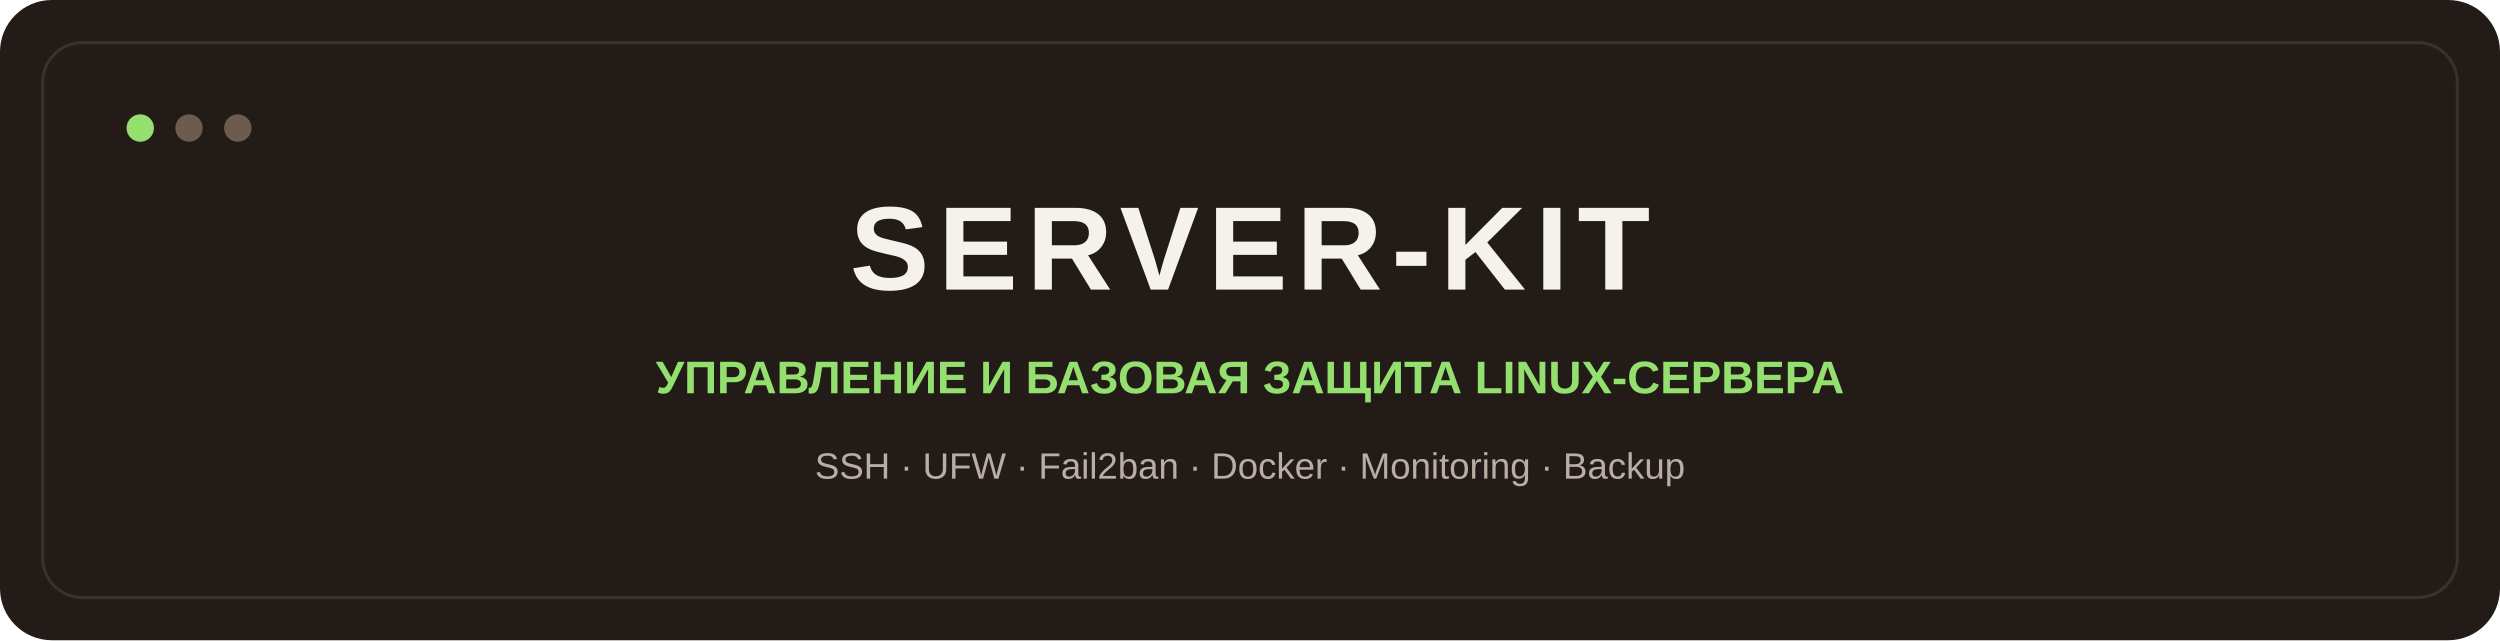
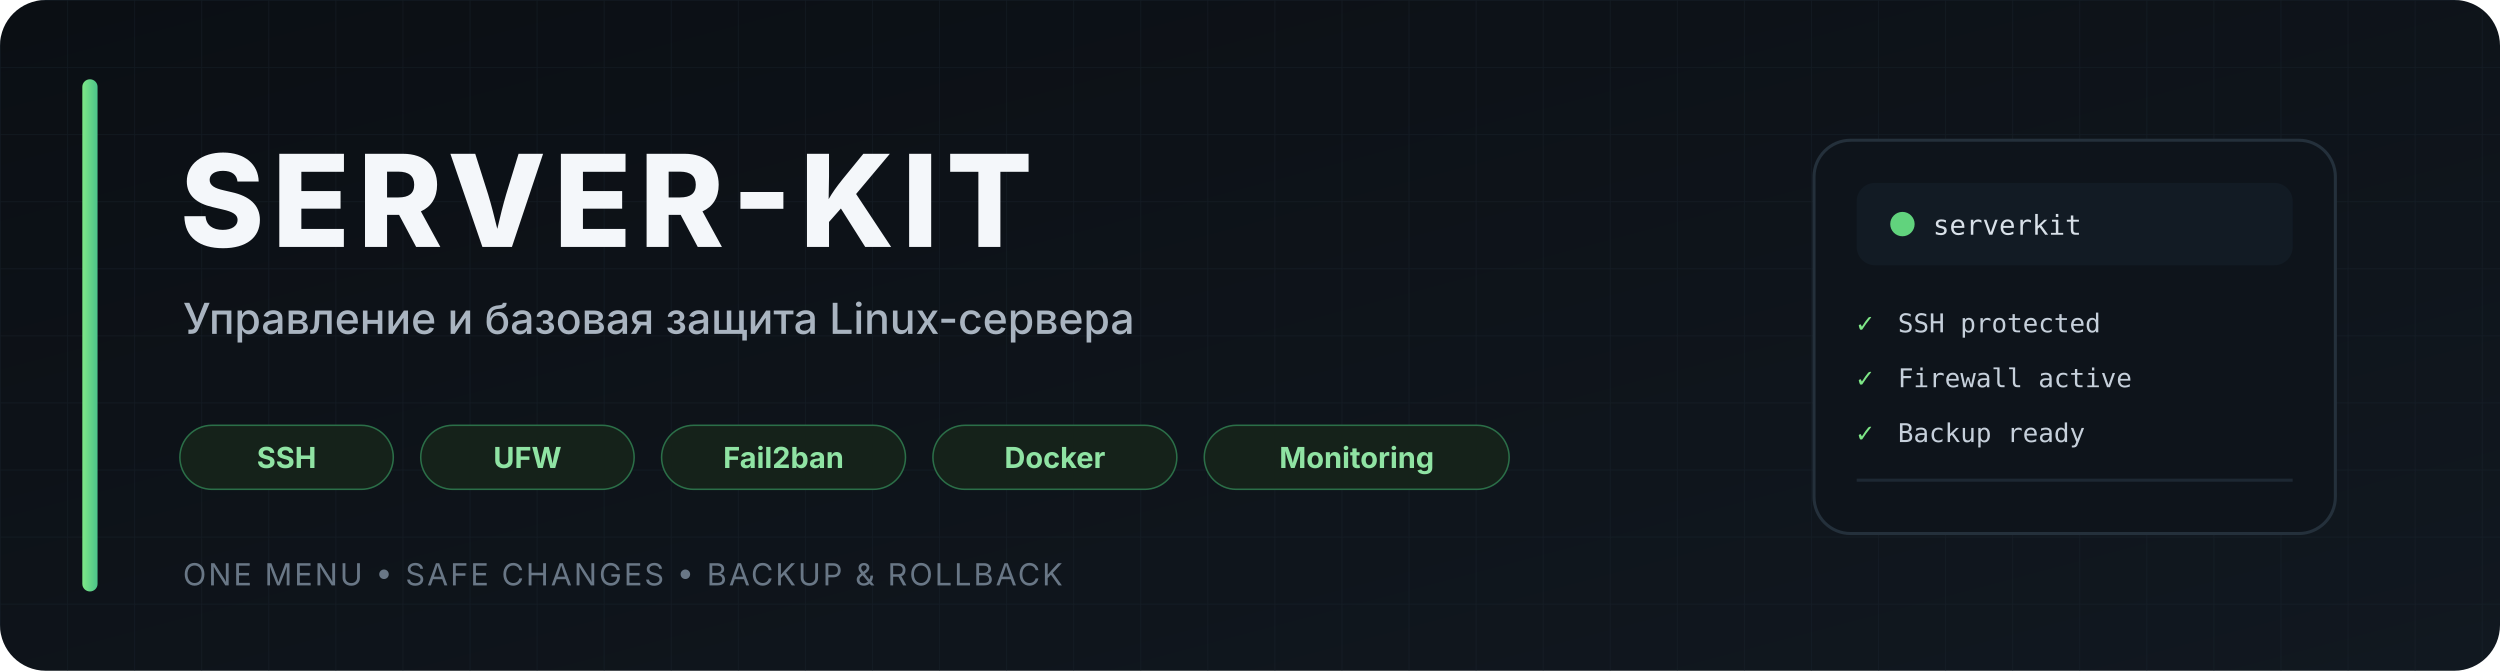
- <svg xmlns="http://www.w3.org/2000/svg" width="1640" height="420" viewBox="0 0 1640 420">
-   <rect width="1640" height="420" rx="34" fill="#221B17" />
-   <rect x="28" y="28" width="1584" height="364" rx="26" fill="none" stroke="#3A312B" stroke-width="2" />
-   <circle cx="92" cy="84" r="9" fill="#93E06F" />
-   <circle cx="124" cy="84" r="9" fill="#6D5B50" />
-   <circle cx="156" cy="84" r="9" fill="#6D5B50" />
-   <text x="820" y="190" text-anchor="middle" fill="#F5F1ED" font-family="Arial,Helvetica,sans-serif" font-size="78" font-weight="700" letter-spacing="6">SERVER-KIT</text>
-   <text x="820" y="258" text-anchor="middle" fill="#93E06F" font-family="Arial,Helvetica,sans-serif" font-size="30" font-weight="600">УПРАВЛЕНИЕ И БАЗОВАЯ ЗАЩИТА LINUX-СЕРВЕРА</text>
-   <text x="820" y="314" text-anchor="middle" fill="#B9ADA4" font-family="Arial,Helvetica,sans-serif" font-size="24">SSH · UFW · Fail2ban · Docker · Monitoring · Backup</text>
+ <svg xmlns="http://www.w3.org/2000/svg" width="1640" height="440" viewBox="0 0 1640 440">
+   <defs>
+     <linearGradient id="bg" x1="0" y1="0" x2="1" y2="1">
+       <stop offset="0%" stop-color="#0B0F14" />
+       <stop offset="100%" stop-color="#111820" />
+     </linearGradient>
+     <linearGradient id="accent" x1="0" y1="0" x2="1" y2="0">
+       <stop offset="0%" stop-color="#7EE787" />
+       <stop offset="100%" stop-color="#4CC38A" />
+     </linearGradient>
+     <pattern id="grid" width="44" height="44" patternUnits="userSpaceOnUse">
+       <path d="M 44 0 L 0 0 0 44" fill="none" stroke="#1C2631" stroke-width="1" />
+     </pattern>
+   </defs>
+   <rect width="1640" height="440" rx="30" fill="url(#bg)" />
+   <rect width="1640" height="440" rx="30" fill="url(#grid)" opacity="0.45" />
+   <rect x="54" y="52" width="10" height="336" rx="5" fill="url(#accent)" />
+   <g transform="translate(118 84)">
+     <text x="0" y="78" fill="#F4F7FA" font-family="Inter,Segoe UI,Arial,sans-serif" font-size="84" font-weight="800" letter-spacing="5">SERVER-KIT</text>
+     <text x="2" y="135" fill="#A9B4C0" font-family="Inter,Segoe UI,Arial,sans-serif" font-size="28" font-weight="500">
+       Управление и базовая защита Linux-сервера
+     </text>
+     <g transform="translate(0 195)">
+       <rect x="0" y="0" width="140" height="42" rx="21" fill="#15221A" stroke="#2B6F48" />
+       <text x="70" y="28" text-anchor="middle" fill="#8FE3A3" font-family="Inter,Segoe UI,Arial,sans-serif" font-size="19" font-weight="700">SSH</text>
+       <rect x="158" y="0" width="140" height="42" rx="21" fill="#15221A" stroke="#2B6F48" />
+       <text x="228" y="28" text-anchor="middle" fill="#8FE3A3" font-family="Inter,Segoe UI,Arial,sans-serif" font-size="19" font-weight="700">UFW</text>
+       <rect x="316" y="0" width="160" height="42" rx="21" fill="#15221A" stroke="#2B6F48" />
+       <text x="396" y="28" text-anchor="middle" fill="#8FE3A3" font-family="Inter,Segoe UI,Arial,sans-serif" font-size="19" font-weight="700">Fail2ban</text>
+       <rect x="494" y="0" width="160" height="42" rx="21" fill="#15221A" stroke="#2B6F48" />
+       <text x="574" y="28" text-anchor="middle" fill="#8FE3A3" font-family="Inter,Segoe UI,Arial,sans-serif" font-size="19" font-weight="700">Docker</text>
+       <rect x="672" y="0" width="200" height="42" rx="21" fill="#15221A" stroke="#2B6F48" />
+       <text x="772" y="28" text-anchor="middle" fill="#8FE3A3" font-family="Inter,Segoe UI,Arial,sans-serif" font-size="19" font-weight="700">Monitoring</text>
+     </g>
+     <text x="2" y="300" fill="#697786" font-family="Inter,Segoe UI,Arial,sans-serif" font-size="20" letter-spacing="1.4">
+       ONE MENU • SAFE CHANGES • BACKUP &amp; ROLLBACK
+     </text>
+   </g>
+   <g transform="translate(1190 92)">
+     <rect x="0" y="0" width="342" height="258" rx="24" fill="#0E141B" stroke="#24303B" stroke-width="2" />
+     <rect x="28" y="28" width="286" height="54" rx="12" fill="#121B24" />
+     <circle cx="58" cy="55" r="8" fill="#61D37D" />
+     <text x="78" y="62" fill="#D8E0E8" font-family="monospace" font-size="18">serverkit</text>
+     <text x="28" y="126" fill="#7EE787" font-family="monospace" font-size="18">✓</text>
+     <text x="55" y="126" fill="#C6D0DB" font-family="monospace" font-size="17">SSH protected</text>
+     <text x="28" y="162" fill="#7EE787" font-family="monospace" font-size="18">✓</text>
+     <text x="55" y="162" fill="#C6D0DB" font-family="monospace" font-size="17">Firewall active</text>
+     <text x="28" y="198" fill="#7EE787" font-family="monospace" font-size="18">✓</text>
+     <text x="55" y="198" fill="#C6D0DB" font-family="monospace" font-size="17">Backup ready</text>
+     <rect x="28" y="222" width="286" height="2" fill="#1D2833" />
+   </g>
</svg>
